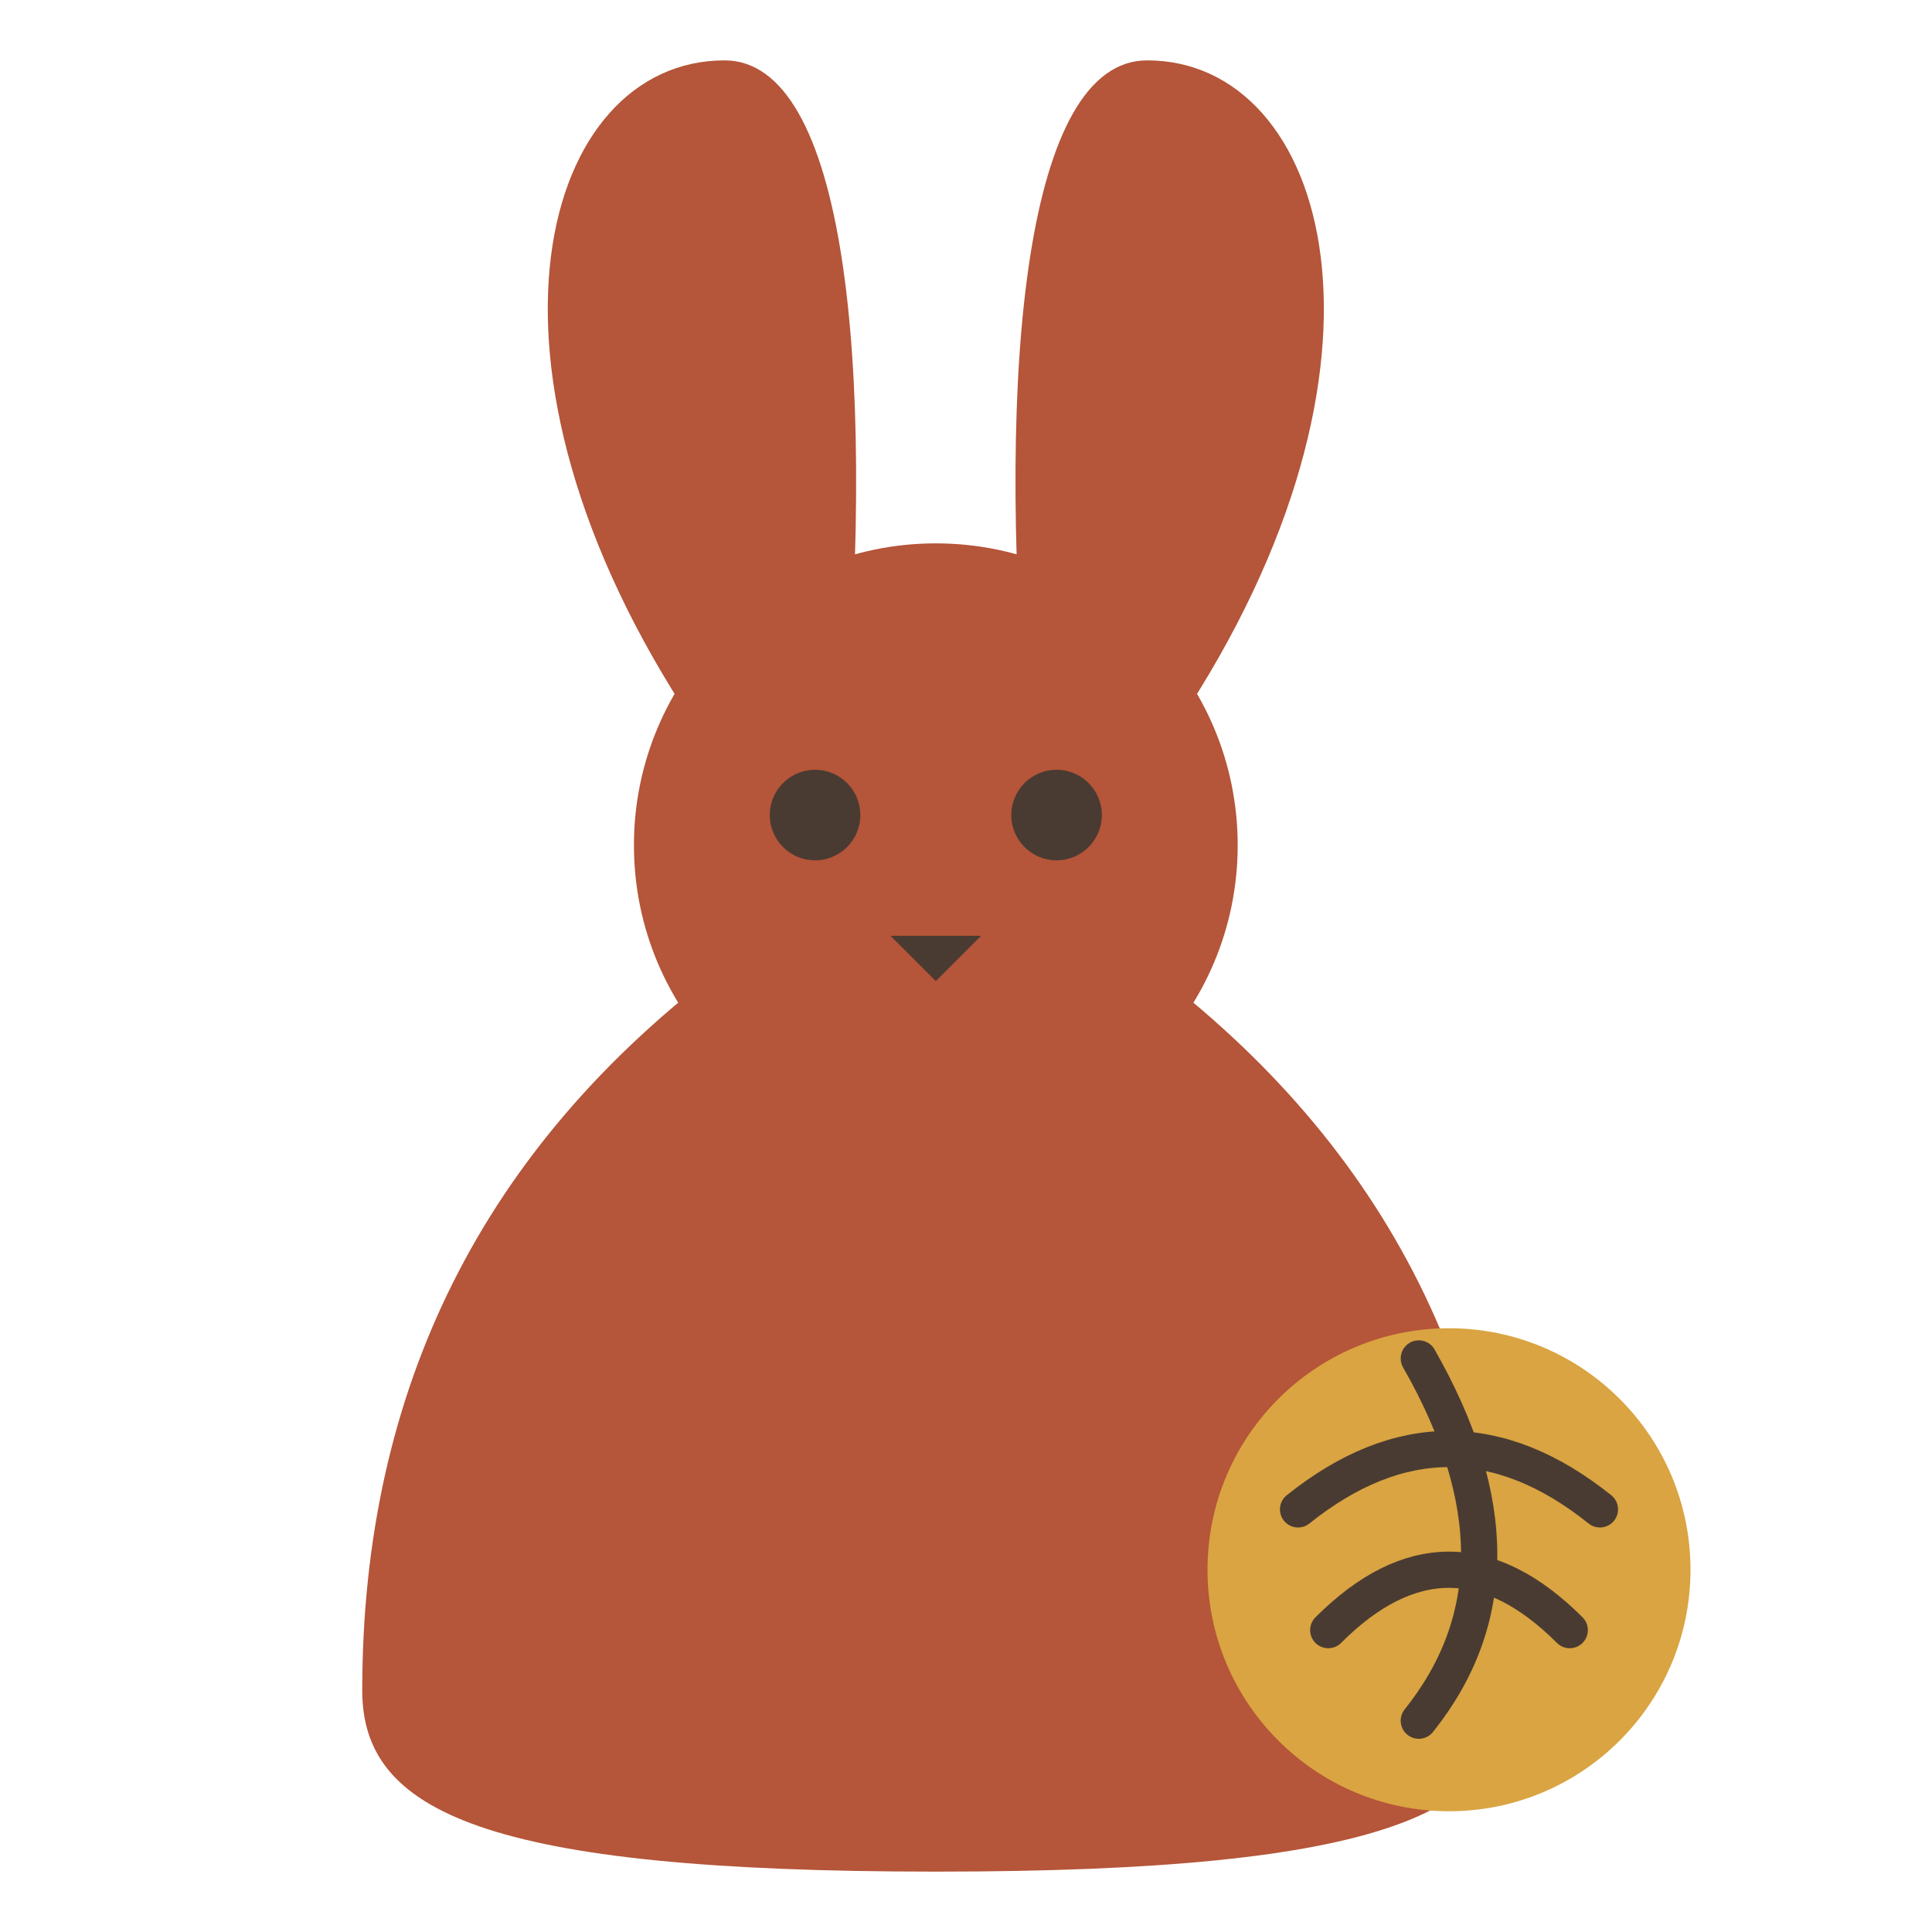
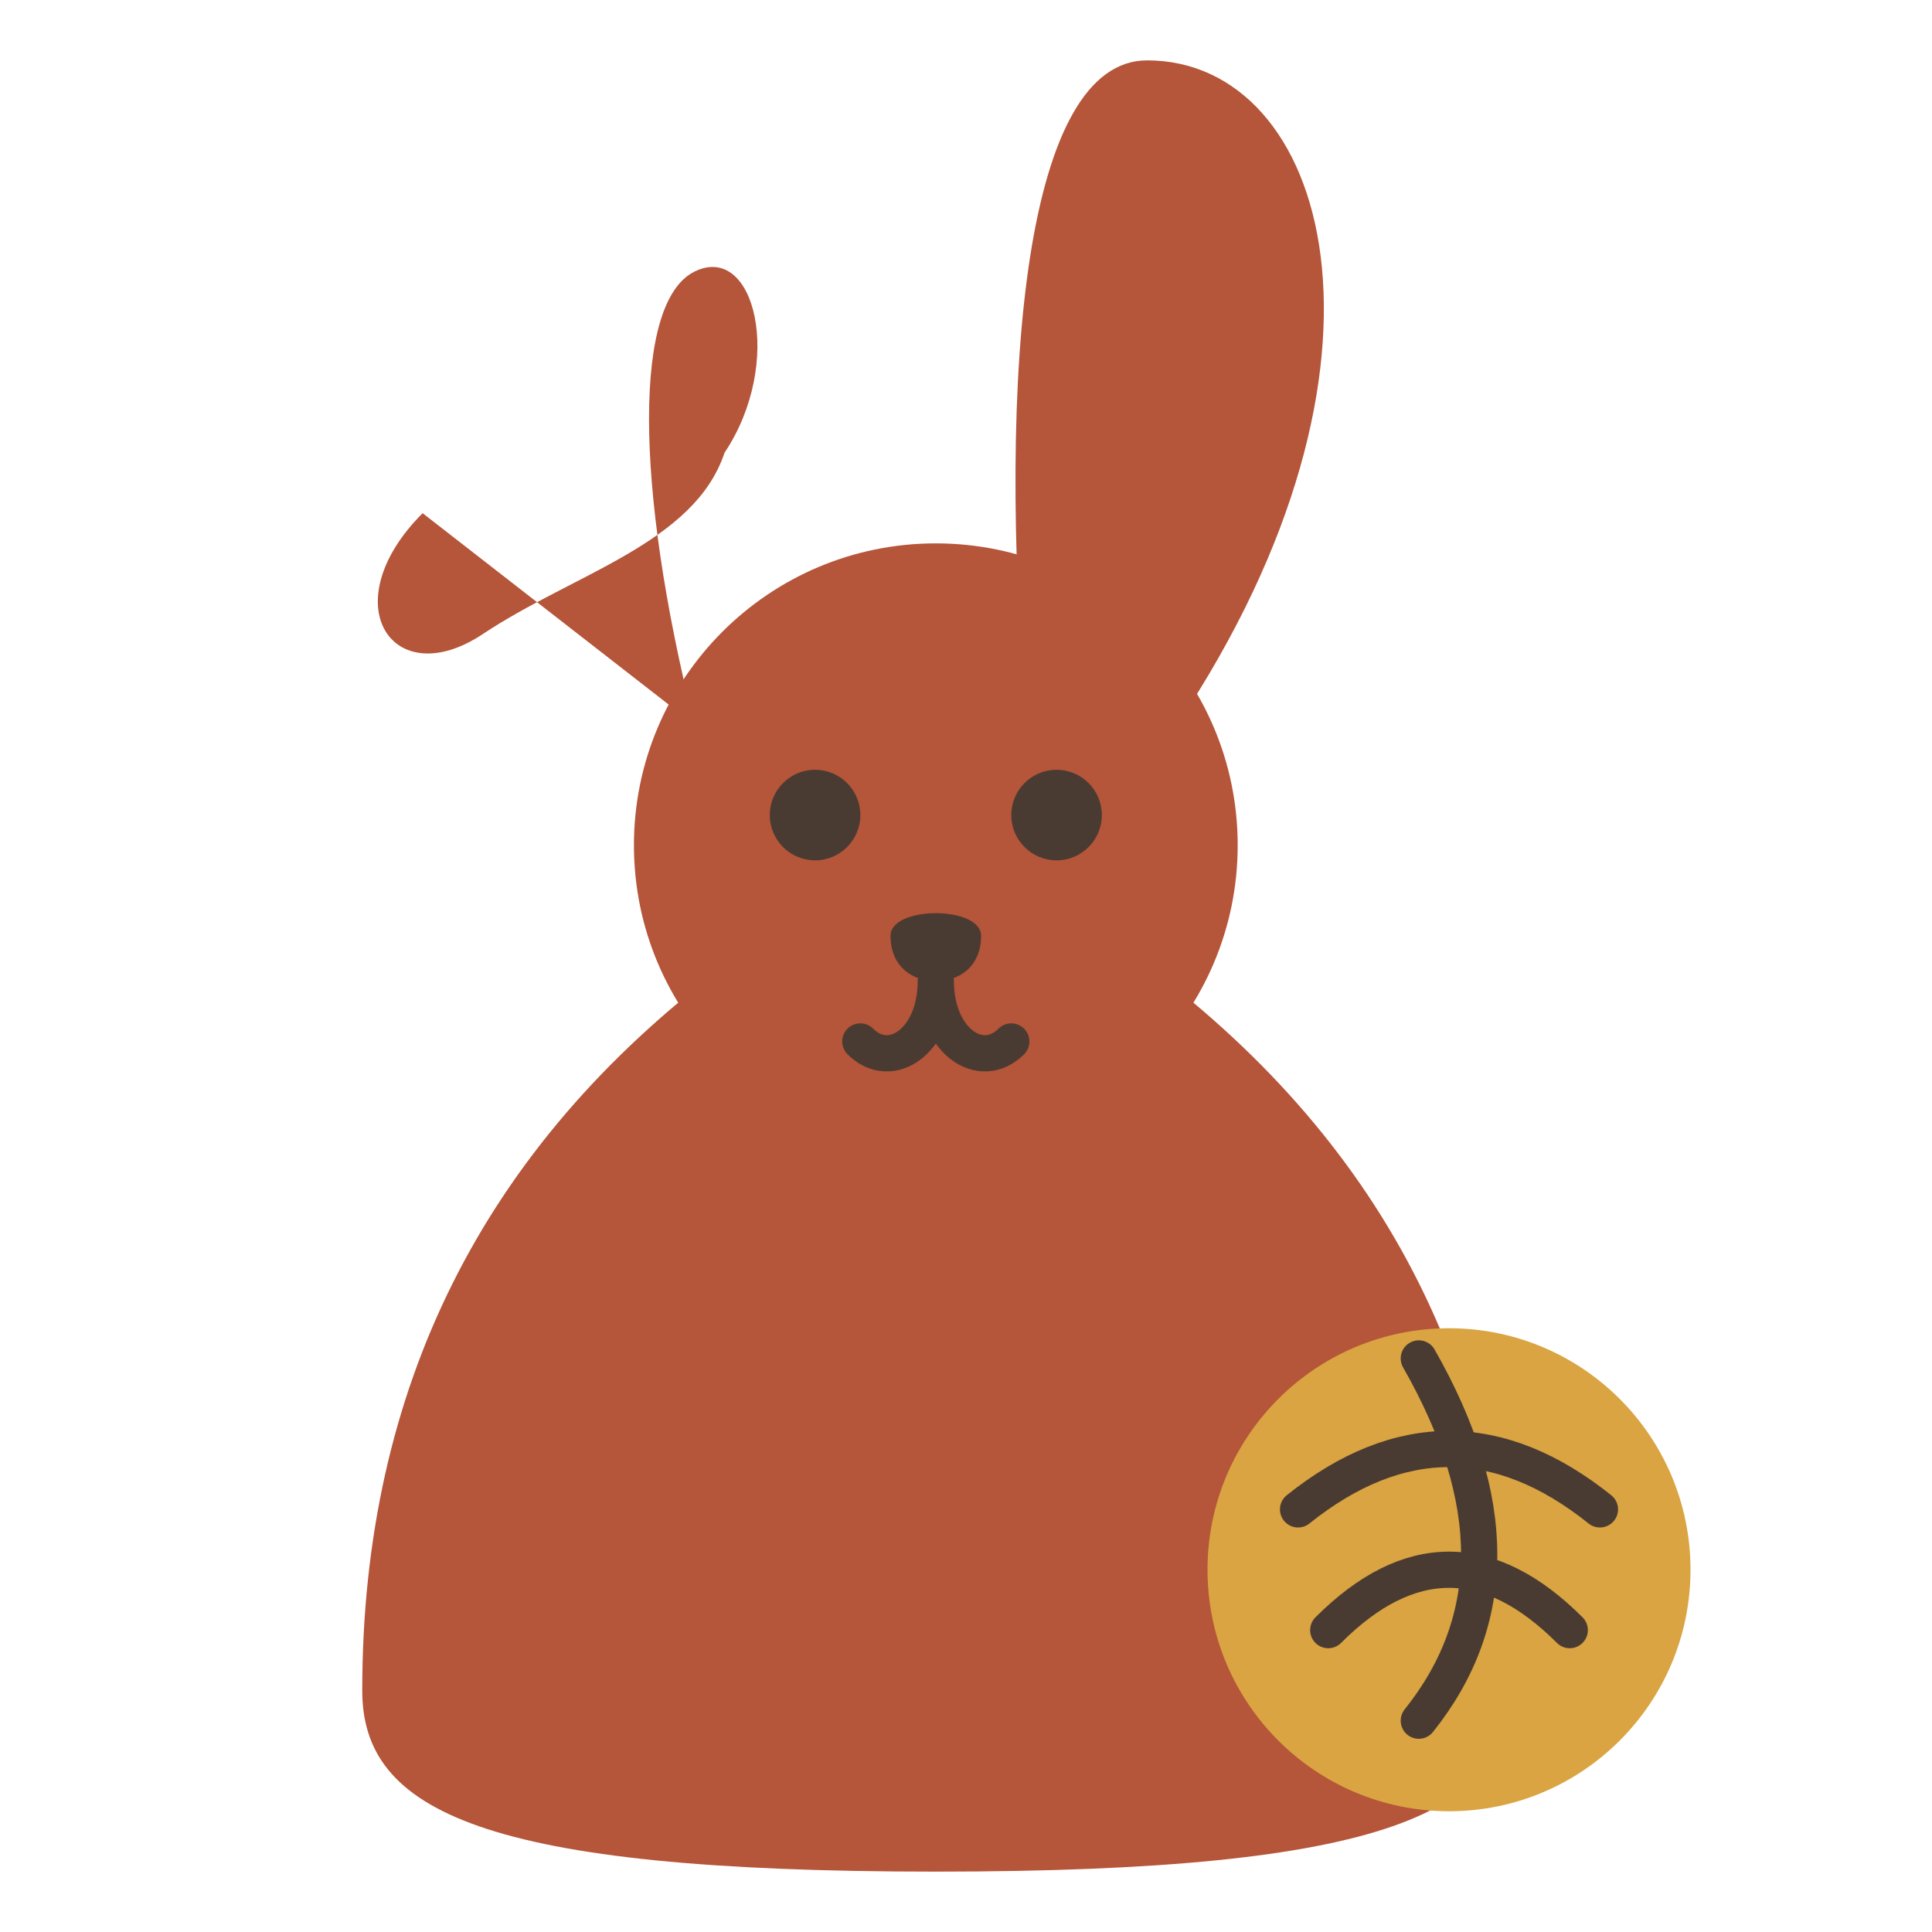
<svg xmlns="http://www.w3.org/2000/svg" viewBox="0 0 64 64">
-   <path d="M 23 24 C 15 12 18 2 24 2 C 28 2 29 12 28 24 Z" fill="#b55539" />
+   <path d="M 23 24 C 21 16 21 10 23 9 C 25 8 26 12 24 15 C 23 18 19 19 16 21 C 13 23 11 20 14 17 Z" fill="#b55539" />
  <path d="M 39 24 C 47 12 44 2 38 2 C 34 2 33 12 34 24 Z" fill="#b55539" />
  <path d="M 24 32 C 16 38 12 46 12 56 C 12 60 16 62 31 62 C 46 62 50 60 50 56 C 50 46 46 38 38 32 Z" fill="#b55539" />
  <circle cx="31" cy="28" r="10" fill="#b55539" />
  <circle cx="27" cy="27" r="1.5" fill="#4a3b32" />
  <circle cx="35" cy="27" r="1.5" fill="#4a3b32" />
-   <polygon points="29.5,31 32.5,31 31,32.5" fill="#4a3b32" />
+   <path d="M 29.5 31 C 29.5 30 32.5 30 32.5 31 C 32.5 32 31.8 32.5 31 32.5 C 30.2 32.5 29.5 32 29.5 31 Z" fill="#4a3b32" />
+   <path d="M 31 32.5 C 31 34.5 29.5 35.5 28.5 34.5 M 31 32.5 C 31 34.5 32.5 35.5 33.5 34.5" stroke="#4a3b32" stroke-width="1.2" fill="none" stroke-linecap="round" />
  <circle cx="48" cy="52" r="8" fill="#d9a441" />
  <path d="M 43 50 Q 48 46 53 50" stroke="#4a3b32" stroke-width="1.2" fill="none" stroke-linecap="round" />
  <path d="M 44 54 Q 48 50 52 54" stroke="#4a3b32" stroke-width="1.2" fill="none" stroke-linecap="round" />
  <path d="M 47 45 Q 51 52 47 57" stroke="#4a3b32" stroke-width="1.2" fill="none" stroke-linecap="round" />
</svg>
